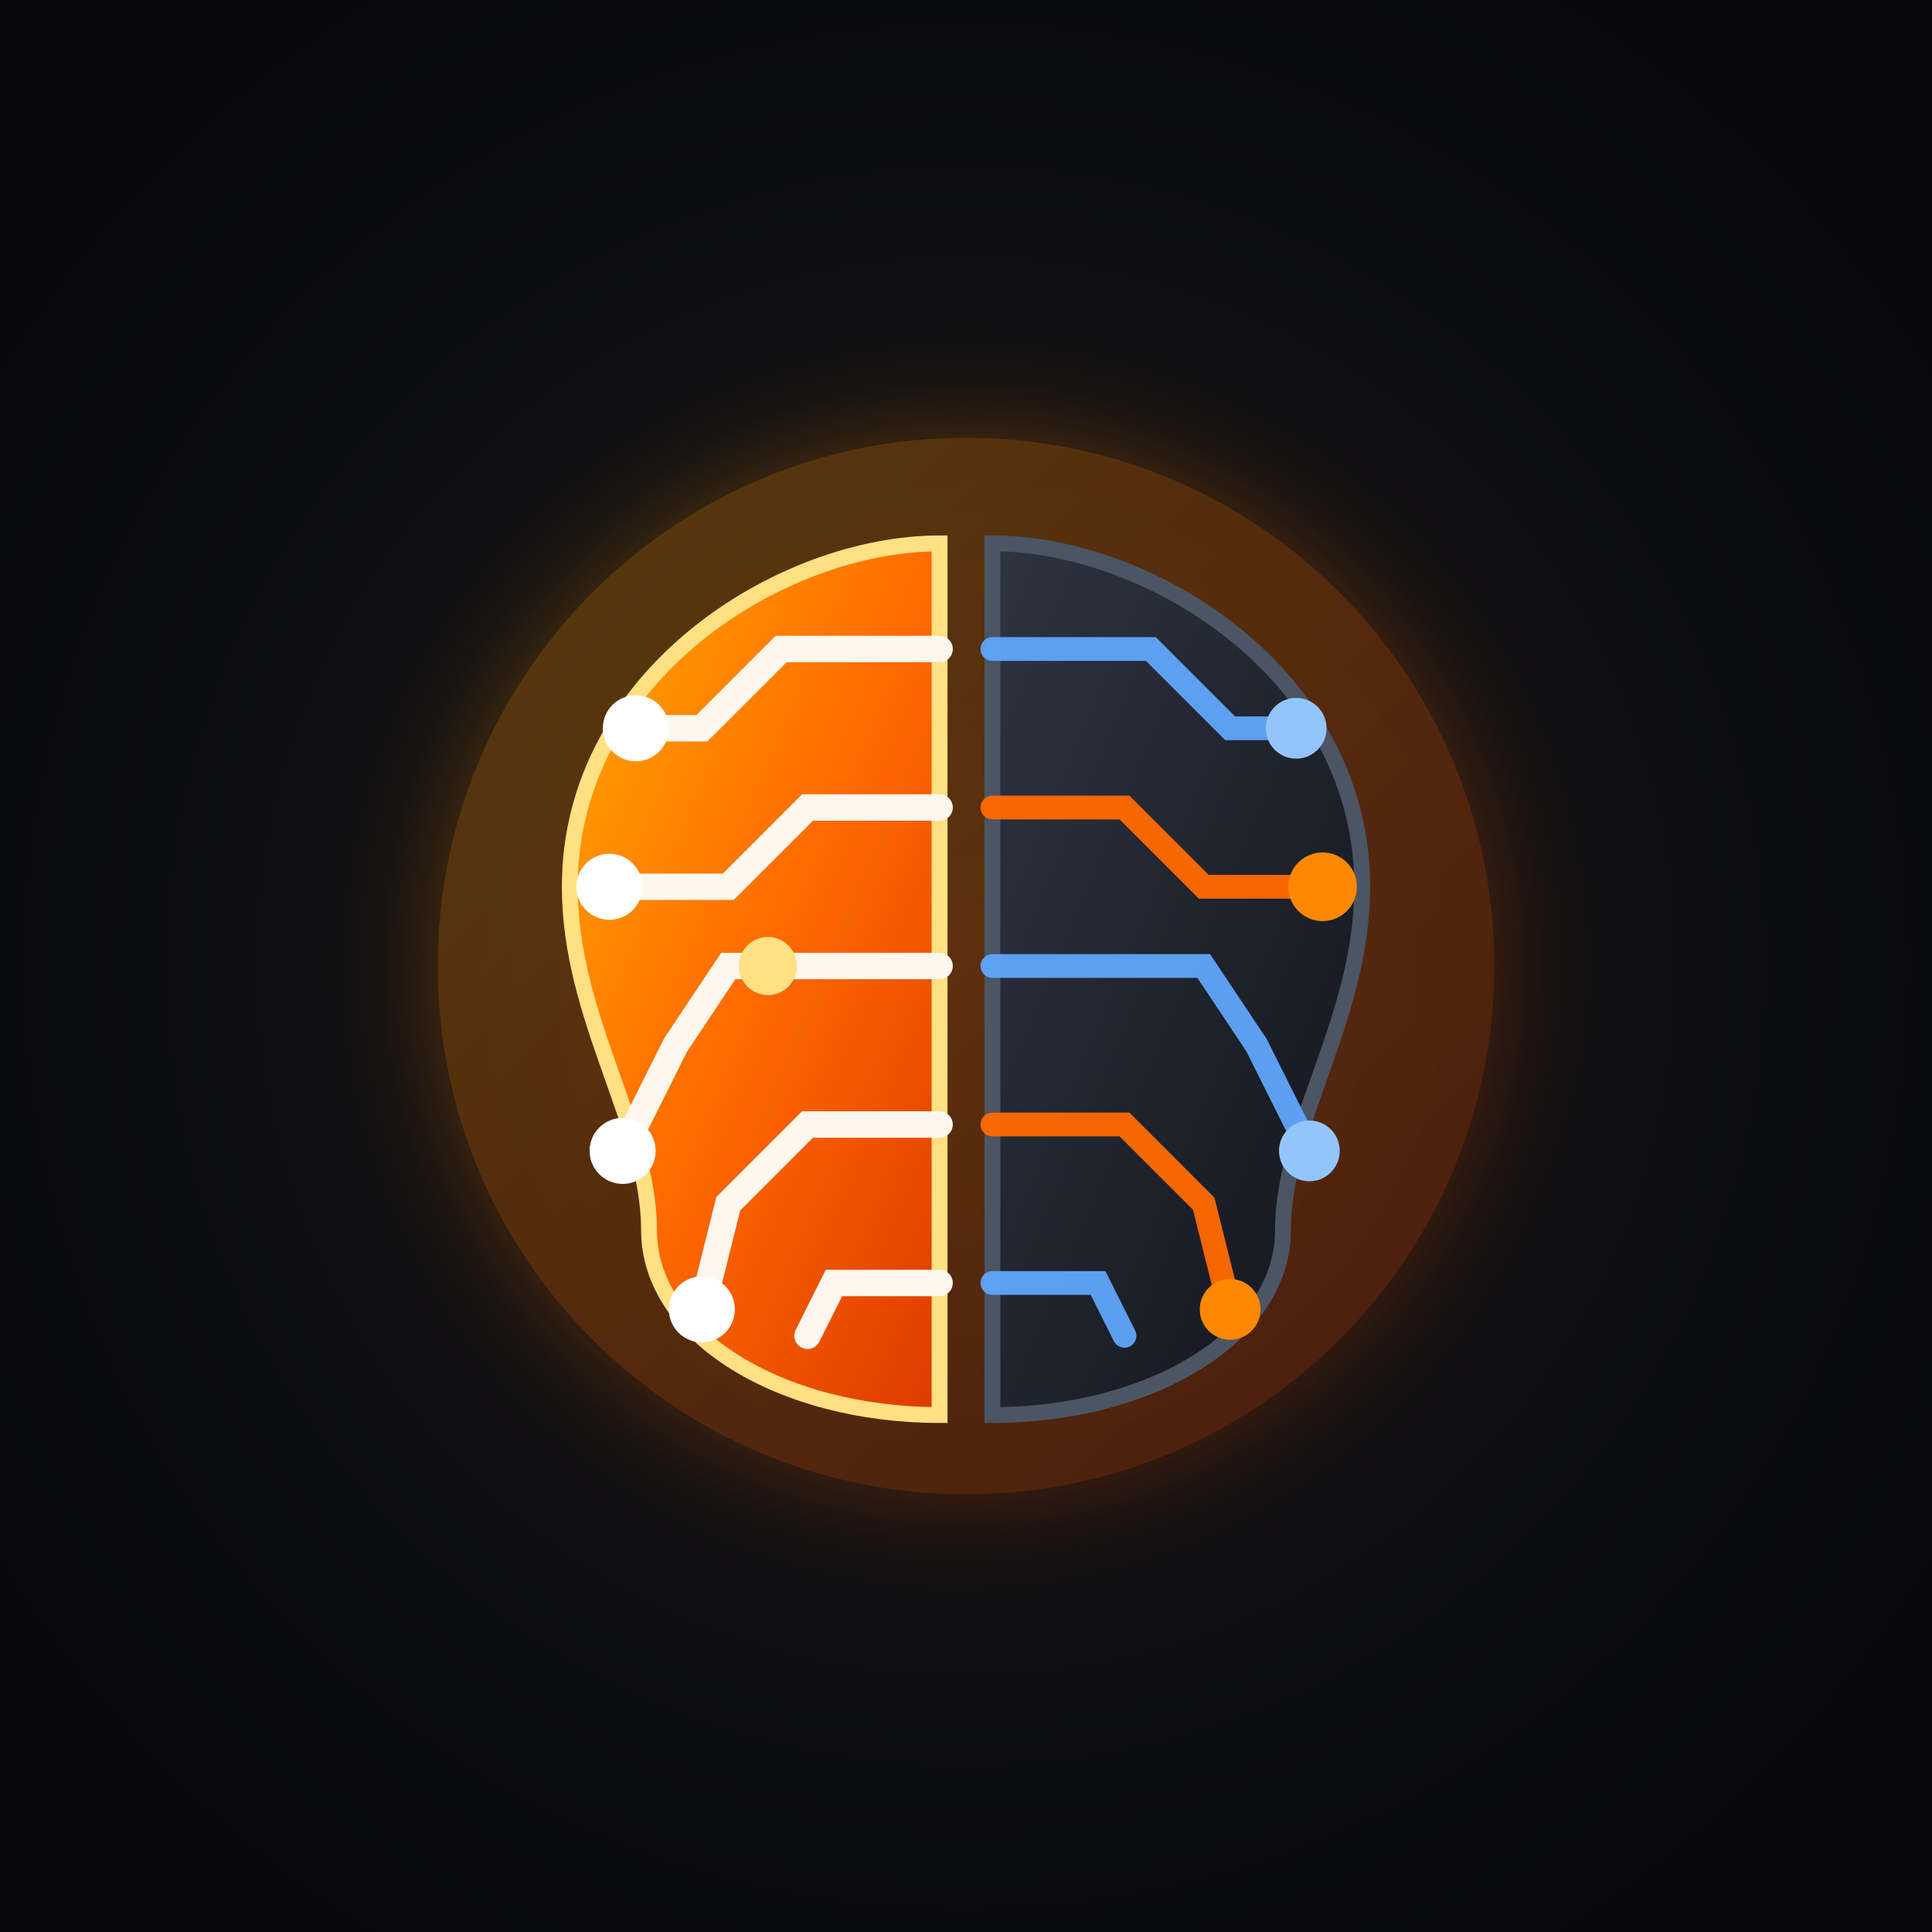
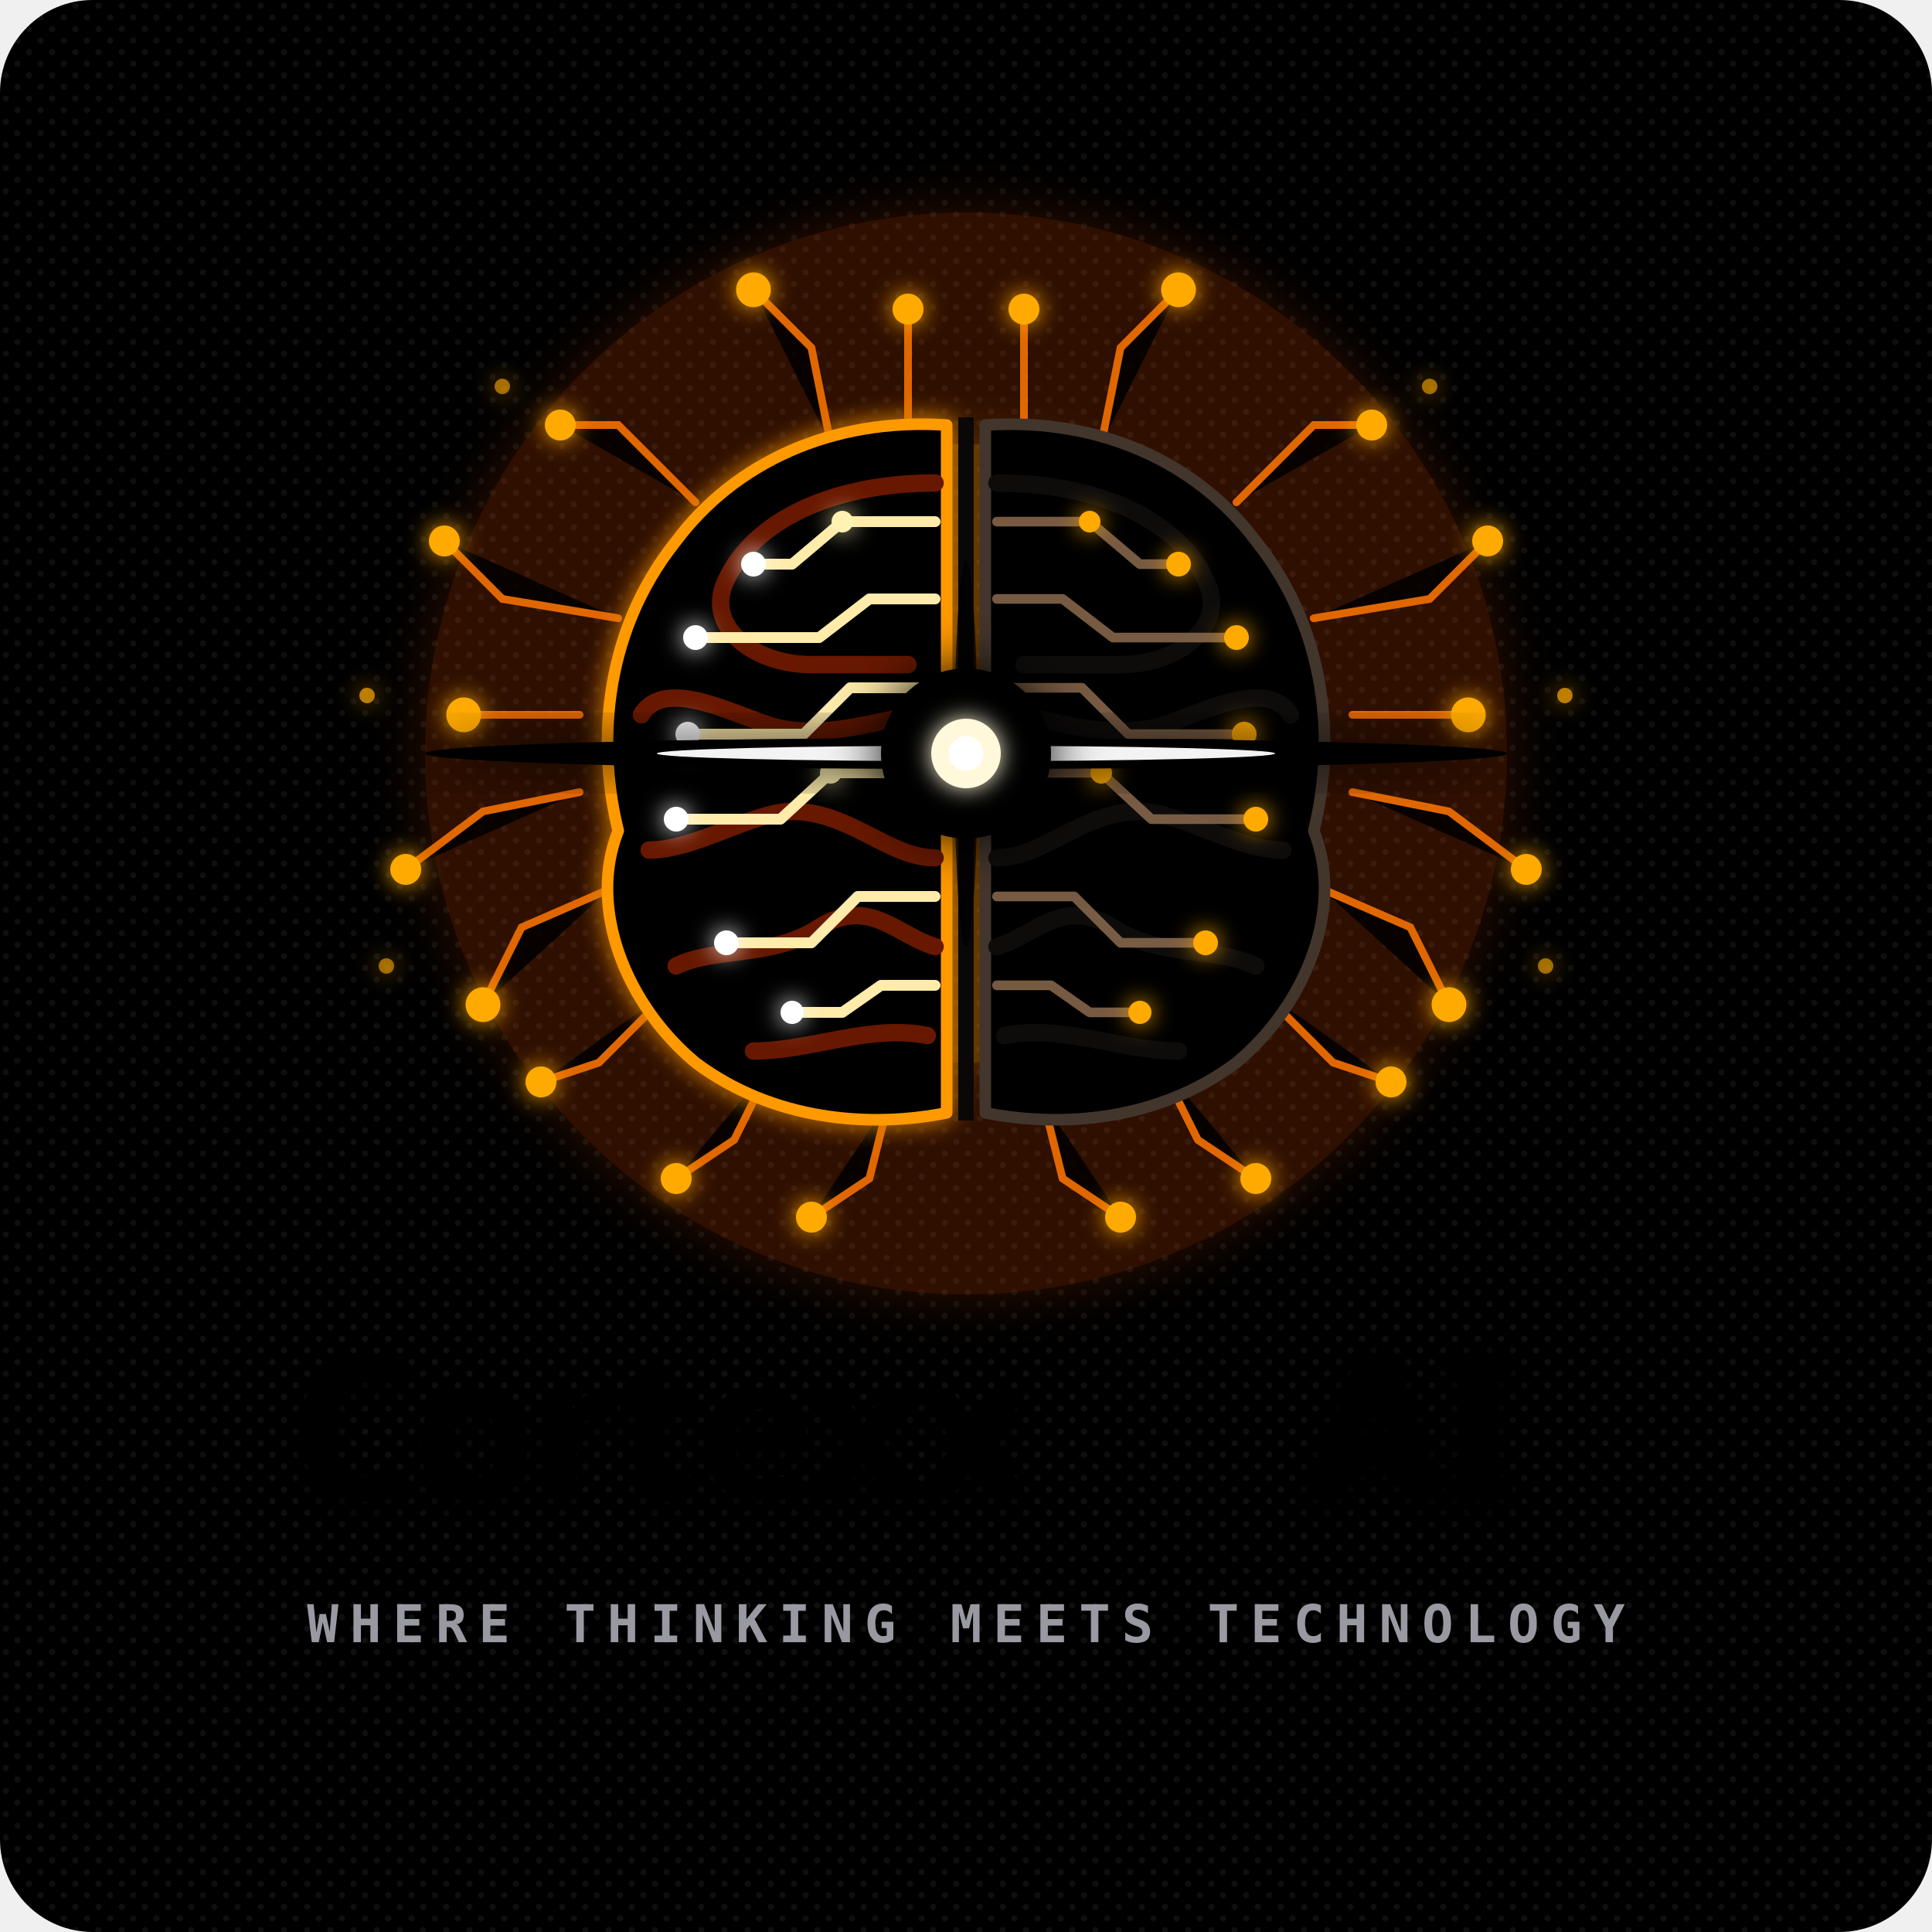
- <svg xmlns="http://www.w3.org/2000/svg" width="512" height="512" viewBox="0 0 512 512" fill="none">
+ <svg xmlns="http://www.w3.org/2000/svg" viewBox="0 0 500 500" width="100%" height="100%">
  <defs>
-     <radialGradient id="maskableBgGlow" cx="50%" cy="50%" r="60%">
-       <stop offset="0%" stop-color="#1f1812" />
-       <stop offset="70%" stop-color="#0c0d12" />
-       <stop offset="100%" stop-color="#08080b" />
+     <radialGradient id="bgGlow" cx="50%" cy="40%" r="60%">
+       <stop offset="0%" stopColor="#1e1814" />
+       <stop offset="40%" stopColor="#12100e" />
+       <stop offset="80%" stopColor="#0a0908" />
+       <stop offset="100%" stopColor="#050505" />
    </radialGradient>
-     <linearGradient id="cortexxOrangeGlow" x1="0%" y1="0%" x2="100%" y2="100%">
-       <stop offset="0%" stop-color="#FFAA00" />
-       <stop offset="50%" stop-color="#FF6A00" />
-       <stop offset="100%" stop-color="#DD3B00" />
-     </linearGradient>
-     <linearGradient id="cortexxDarkCircuit" x1="0%" y1="0%" x2="100%" y2="100%">
-       <stop offset="0%" stop-color="#2E3440" />
-       <stop offset="100%" stop-color="#12141A" />
-     </linearGradient>
-     <filter id="cortexxGlowEffect" x="-20%" y="-20%" width="140%" height="140%">
-       <feGaussianBlur stdDeviation="14" result="blur" />
-       <feComposite in="SourceGraphic" in2="blur" operator="over" />
+     <linearGradient id="brainOrangeGrad" x1="0%" y1="0%" x2="100%" y2="100%">
+       <stop offset="0%" stopColor="#FFAA00" />
+       <stop offset="45%" stopColor="#FF7300" />
+       <stop offset="85%" stopColor="#DD3800" />
+       <stop offset="100%" stopColor="#A82400" />
+     </linearGradient>
+     <linearGradient id="brainDarkGrad" x1="0%" y1="0%" x2="100%" y2="100%">
+       <stop offset="0%" stopColor="#2a2420" />
+       <stop offset="40%" stopColor="#1e1916" />
+       <stop offset="80%" stopColor="#14110f" />
+       <stop offset="100%" stopColor="#0d0b0a" />
+     </linearGradient>
+     <linearGradient id="flareHorizontal" x1="0%" y1="50%" x2="100%" y2="50%">
+       <stop offset="0%" stopColor="#FFAA00" stopOpacity="0" />
+       <stop offset="35%" stopColor="#FF8800" stopOpacity="0.4" />
+       <stop offset="48%" stopColor="#FFE8A3" stopOpacity="0.9" />
+       <stop offset="50%" stopColor="#FFFFFF" stopOpacity="1" />
+       <stop offset="52%" stopColor="#FFE8A3" stopOpacity="0.9" />
+       <stop offset="65%" stopColor="#FF8800" stopOpacity="0.4" />
+       <stop offset="100%" stopColor="#FFAA00" stopOpacity="0" />
+     </linearGradient>
+     <linearGradient id="flareVertical" x1="50%" y1="0%" x2="50%" y2="100%">
+       <stop offset="0%" stopColor="#FFAA00" stopOpacity="0" />
+       <stop offset="40%" stopColor="#FF7700" stopOpacity="0.3" />
+       <stop offset="50%" stopColor="#FFFFFF" stopOpacity="0.9" />
+       <stop offset="60%" stopColor="#FF7700" stopOpacity="0.3" />
+       <stop offset="100%" stopColor="#FFAA00" stopOpacity="0" />
+     </linearGradient>
+     <radialGradient id="centerBurst" cx="50%" cy="50%" r="50%">
+       <stop offset="0%" stopColor="#FFFFFF" />
+       <stop offset="25%" stopColor="#FFF2B2" />
+       <stop offset="55%" stopColor="#FF7700" stopOpacity="0.8" />
+       <stop offset="100%" stopColor="#FF4400" stopOpacity="0" />
+     </radialGradient>
+     <linearGradient id="silverChrome" x1="0%" y1="0%" x2="0%" y2="100%">
+       <stop offset="0%" stopColor="#FFFFFF" />
+       <stop offset="30%" stopColor="#F3F4F6" />
+       <stop offset="50%" stopColor="#E5E7EB" />
+       <stop offset="70%" stopColor="#9CA3AF" />
+       <stop offset="100%" stopColor="#D1D5DB" />
+     </linearGradient>
+     <linearGradient id="orangeChrome" x1="0%" y1="0%" x2="0%" y2="100%">
+       <stop offset="0%" stopColor="#FFC34D" />
+       <stop offset="35%" stopColor="#FF9400" />
+       <stop offset="75%" stopColor="#FF5500" />
+       <stop offset="100%" stopColor="#CC3700" />
+     </linearGradient>
+     <filter id="orangeHalo" x="-50%" y="-50%" width="200%" height="200%">
+       <feGaussianBlur stdDeviation="3" result="coloredBlur" />
+       <feMerge>
+         <feMergeNode in="coloredBlur" />
+         <feMergeNode in="SourceGraphic" />
+       </feMerge>
+     </filter>
+     <filter id="intenseGlow" x="-80%" y="-80%" width="260%" height="260%">
+       <feGaussianBlur stdDeviation="7" result="blur" />
+       <feMerge>
+         <feMergeNode in="blur" />
+         <feMergeNode in="SourceGraphic" />
+       </feMerge>
+     </filter>
+     <filter id="textDropShadow" x="-20%" y="-20%" width="140%" height="140%">
+       <feDropShadow dx="0" dy="4" stdDeviation="4" flood-color="#000000" flood-opacity="0.9" />
    </filter>
  </defs>
-   <rect width="512" height="512" fill="url(#maskableBgGlow)" />
-   <circle cx="256" cy="256" r="140" fill="url(#cortexxOrangeGlow)" opacity="0.28" filter="url(#cortexxGlowEffect)" />
-   <g transform="translate(81, 81) scale(3.5)">
-     <g>
-       <path d="M 48 18 C 36 18 20 28 20 44 C 20 54 26 62 26 70 C 26 78 36 84 48 84 Z" fill="url(#cortexxOrangeGlow)" stroke="#FFE082" stroke-width="1.2" />
-       <path d="M 48 26 L 36 26 L 30 32 L 25 32" stroke="#FFF7ED" stroke-width="2" stroke-linecap="round" />
-       <path d="M 48 38 L 38 38 L 32 44 L 23 44" stroke="#FFF7ED" stroke-width="2" stroke-linecap="round" />
-       <path d="M 48 50 L 32 50 L 28 56 L 24 64" stroke="#FFF7ED" stroke-width="2" stroke-linecap="round" />
-       <path d="M 48 62 L 38 62 L 32 68 L 30 76" stroke="#FFF7ED" stroke-width="2" stroke-linecap="round" />
-       <path d="M 48 74 L 40 74 L 38 78" stroke="#FFF7ED" stroke-width="2" stroke-linecap="round" />
-       <circle cx="25" cy="32" r="2.5" fill="#FFFFFF" />
-       <circle cx="23" cy="44" r="2.5" fill="#FFFFFF" />
-       <circle cx="24" cy="64" r="2.5" fill="#FFFFFF" />
-       <circle cx="30" cy="76" r="2.5" fill="#FFFFFF" />
-       <circle cx="35" cy="50" r="2.2" fill="#FFE082" />
-     </g>
-     <g>
-       <path d="M 52 18 C 64 18 80 28 80 44 C 80 54 74 62 74 70 C 74 78 64 84 52 84 Z" fill="url(#cortexxDarkCircuit)" stroke="#4B5563" stroke-width="1.2" />
-       <path d="M 52 26 L 64 26 L 70 32 L 75 32" stroke="#60A5FA" stroke-width="1.8" stroke-linecap="round" opacity="0.95" />
-       <path d="M 52 38 L 62 38 L 68 44 L 77 44" stroke="#FF6A00" stroke-width="1.8" stroke-linecap="round" opacity="0.95" />
-       <path d="M 52 50 L 68 50 L 72 56 L 76 64" stroke="#60A5FA" stroke-width="1.8" stroke-linecap="round" opacity="0.95" />
-       <path d="M 52 62 L 62 62 L 68 68 L 70 76" stroke="#FF6A00" stroke-width="1.8" stroke-linecap="round" opacity="0.95" />
-       <path d="M 52 74 L 60 74 L 62 78" stroke="#60A5FA" stroke-width="1.8" stroke-linecap="round" opacity="0.95" />
-       <circle cx="75" cy="32" r="2.3" fill="#93C5FD" />
-       <circle cx="77" cy="44" r="2.6" fill="#FF8800" />
-       <circle cx="76" cy="64" r="2.3" fill="#93C5FD" />
-       <circle cx="70" cy="76" r="2.3" fill="#FF8800" />
-     </g>
+   <rect width="500" height="500" fill="url(#bgGlow)" rx="24" />
+   <g opacity="0.06">
+     <pattern id="leatherTexture" width="6" height="6" patternUnits="userSpaceOnUse">
+       <circle cx="1.5" cy="1.5" r="0.8" fill="#FFFFFF" />
+       <circle cx="4.5" cy="4.5" r="0.8" fill="#FFFFFF" />
+       <circle cx="4.5" cy="1.5" r="0.5" fill="#000000" />
+       <circle cx="1.5" cy="4.5" r="0.5" fill="#000000" />
+     </pattern>
+     <rect width="500" height="500" fill="url(#leatherTexture)" rx="24" />
+   </g>
+   <circle cx="250" cy="195" r="140" fill="#FF5500" opacity="0.18" filter="url(#intenseGlow)" />
+   <circle cx="250" cy="195" r="80" fill="#FFAA00" opacity="0.25" filter="url(#intenseGlow)" />
+   <g stroke="#FF7700" stroke-width="2" stroke-linecap="round" opacity="0.85">
+     <path d="M 215 115 L 210 90 L 195 75" />
+     <path d="M 235 110 L 235 80" />
+     <path d="M 265 110 L 265 80" />
+     <path d="M 285 115 L 290 90 L 305 75" />
+     <path d="M 180 130 L 160 110 L 145 110" />
+     <path d="M 320 130 L 340 110 L 355 110" />
+     <path d="M 160 160 L 130 155 L 115 140" />
+     <path d="M 150 185 L 120 185" />
+     <path d="M 150 205 L 125 210 L 105 225" />
+     <path d="M 158 230 L 135 240 L 125 260" />
+     <path d="M 175 255 L 155 275 L 140 280" />
+     <path d="M 200 275 L 190 295 L 175 305" />
+     <path d="M 340 160 L 370 155 L 385 140" />
+     <path d="M 350 185 L 380 185" />
+     <path d="M 350 205 L 375 210 L 395 225" />
+     <path d="M 342 230 L 365 240 L 375 260" />
+     <path d="M 325 255 L 345 275 L 360 280" />
+     <path d="M 300 275 L 310 295 L 325 305" />
+     <path d="M 230 285 L 225 305 L 210 315" />
+     <path d="M 270 285 L 275 305 L 290 315" />
+   </g>
+   <g fill="#FFAA00" filter="url(#orangeHalo)">
+     <circle cx="195" cy="75" r="4.5" />
+     <circle cx="235" cy="80" r="4" />
+     <circle cx="265" cy="80" r="4" />
+     <circle cx="305" cy="75" r="4.5" />
+     <circle cx="145" cy="110" r="4" />
+     <circle cx="355" cy="110" r="4" />
+     <circle cx="115" cy="140" r="4" />
+     <circle cx="120" cy="185" r="4.5" />
+     <circle cx="105" cy="225" r="4" />
+     <circle cx="125" cy="260" r="4.5" />
+     <circle cx="140" cy="280" r="4" />
+     <circle cx="175" cy="305" r="4" />
+     <circle cx="385" cy="140" r="4" />
+     <circle cx="380" cy="185" r="4.5" />
+     <circle cx="395" cy="225" r="4" />
+     <circle cx="375" cy="260" r="4.5" />
+     <circle cx="360" cy="280" r="4" />
+     <circle cx="325" cy="305" r="4" />
+     <circle cx="210" cy="315" r="4" />
+     <circle cx="290" cy="315" r="4" />
+     <circle cx="130" cy="100" r="2" opacity="0.6" />
+     <circle cx="370" cy="100" r="2" opacity="0.6" />
+     <circle cx="95" cy="180" r="2" opacity="0.7" />
+     <circle cx="405" cy="180" r="2" opacity="0.7" />
+     <circle cx="100" cy="250" r="2" opacity="0.6" />
+     <circle cx="400" cy="250" r="2" opacity="0.6" />
+   </g>
+   <g id="leftHemisphere">
+     <path d="M 245 110               C 215 108 190 120 175 140               C 155 165 155 195 160 215               C 152 235 162 260 180 275               C 200 290 225 292 245 288               Z" fill="url(#brainOrangeGrad)" stroke="#FF9900" stroke-width="3" stroke-linejoin="round" filter="url(#orangeHalo)" />
+     <g fill="none" stroke="#681800" stroke-width="4.5" stroke-linecap="round" stroke-linejoin="round">
+       <path d="M 242 125 C 215 125 195 135 188 150 C 182 162 195 172 210 172 L 235 172" />
+       <path d="M 166 185 C 172 175 190 185 200 188 C 215 192 230 185 240 185" />
+       <path d="M 168 220 C 180 220 195 210 205 210 C 220 210 230 222 242 222" />
+       <path d="M 175 250 C 185 245 200 248 212 240 C 225 232 232 242 242 245" />
+       <path d="M 195 272 C 210 272 225 265 240 268" />
+     </g>
+     <g fill="none" stroke="#FFEBAA" stroke-width="2.8" stroke-linecap="round" stroke-linejoin="round">
+       <path d="M 242 135 L 218 135 L 205 146 L 195 146" />
+       <path d="M 242 155 L 225 155 L 212 165 L 180 165" />
+       <path d="M 242 178 L 220 178 L 208 190 L 178 190" />
+       <path d="M 242 200 L 215 200 L 202 212 L 175 212" />
+       <path d="M 242 232 L 222 232 L 210 244 L 188 244" />
+       <path d="M 242 255 L 228 255 L 218 262 L 205 262" />
+     </g>
+     <g fill="#FFFFFF" filter="url(#orangeHalo)">
+       <circle cx="195" cy="146" r="3.2" />
+       <circle cx="180" cy="165" r="3.2" />
+       <circle cx="178" cy="190" r="3.2" />
+       <circle cx="175" cy="212" r="3.2" />
+       <circle cx="188" cy="244" r="3.2" />
+       <circle cx="205" cy="262" r="3" />
+       <circle cx="218" cy="135" r="2.8" fill="#FFF2B2" />
+       <circle cx="215" cy="200" r="2.8" fill="#FFF2B2" />
+     </g>
+   </g>
+   <g id="rightHemisphere">
+     <path d="M 255 110               C 285 108 310 120 325 140               C 345 165 345 195 340 215               C 348 235 338 260 320 275               C 300 290 275 292 255 288               Z" fill="url(#brainDarkGrad)" stroke="#42352c" stroke-width="3" stroke-linejoin="round" />
+     <g fill="none" stroke="#0e0c0b" stroke-width="4.5" stroke-linecap="round" stroke-linejoin="round">
+       <path d="M 258 125 C 285 125 305 135 312 150 C 318 162 305 172 290 172 L 265 172" />
+       <path d="M 334 185 C 328 175 310 185 300 188 C 285 192 270 185 260 185" />
+       <path d="M 332 220 C 320 220 305 210 295 210 C 280 210 270 222 258 222" />
+       <path d="M 325 250 C 315 245 300 248 288 240 C 275 232 268 242 258 245" />
+       <path d="M 305 272 C 290 272 275 265 260 268" />
+     </g>
+     <g fill="none" stroke="#8c6a4e" stroke-width="2.5" stroke-linecap="round" stroke-linejoin="round" opacity="0.85">
+       <path d="M 258 135 L 282 135 L 295 146 L 305 146" />
+       <path d="M 258 155 L 275 155 L 288 165 L 320 165" />
+       <path d="M 258 178 L 280 178 L 292 190 L 322 190" />
+       <path d="M 258 200 L 285 200 L 298 212 L 325 212" />
+       <path d="M 258 232 L 278 232 L 290 244 L 312 244" />
+       <path d="M 258 255 L 272 255 L 282 262 L 295 262" />
+     </g>
+     <g fill="#FFAA00" filter="url(#orangeHalo)">
+       <circle cx="305" cy="146" r="3.2" />
+       <circle cx="320" cy="165" r="3.2" />
+       <circle cx="322" cy="190" r="3.2" />
+       <circle cx="325" cy="212" r="3.2" />
+       <circle cx="312" cy="244" r="3.2" />
+       <circle cx="295" cy="262" r="3" />
+       <circle cx="282" cy="135" r="2.8" />
+       <circle cx="285" cy="200" r="2.8" />
+     </g>
+   </g>
+   <line x1="250" y1="108" x2="250" y2="290" stroke="#0a0807" stroke-width="4" />
+   <ellipse cx="250" cy="195" rx="140" ry="4" fill="url(#flareHorizontal)" filter="url(#intenseGlow)" />
+   <ellipse cx="250" cy="195" rx="80" ry="2" fill="#FFFFFF" opacity="0.95" />
+   <ellipse cx="250" cy="195" rx="3" ry="50" fill="url(#flareVertical)" opacity="0.75" />
+   <circle cx="250" cy="195" r="22" fill="url(#centerBurst)" filter="url(#intenseGlow)" />
+   <circle cx="250" cy="195" r="9" fill="#FFF8DB" filter="url(#orangeHalo)" />
+   <circle cx="250" cy="195" r="4.5" fill="#FFFFFF" />
+   <g transform="translate(0, 320)">
+     <g filter="url(#textDropShadow)">
+       <text x="75" y="68" font-family="'Plus Jakarta Sans', 'Segoe UI', system-ui, -apple-system, sans-serif" font-size="52" font-weight="800" letter-spacing="-0.03em" fill="url(#silverChrome)">
+         Cortexx
+       </text>
+       <text x="338" y="68" font-family="'Plus Jakarta Sans', 'Segoe UI', system-ui, -apple-system, sans-serif" font-size="52" font-weight="900" letter-spacing="-0.02em" fill="url(#orangeChrome)" filter="url(#orangeHalo)">
+         AI
+       </text>
+     </g>
+     <text x="250" y="105" text-anchor="middle" font-family="'Plus Jakarta Sans', 'JetBrains Mono', monospace, sans-serif" font-size="13.5" font-weight="700" letter-spacing="0.22em" fill="#A1A1AA" opacity="0.95">
+       WHERE THINKING MEETS TECHNOLOGY
+     </text>
  </g>
</svg>
